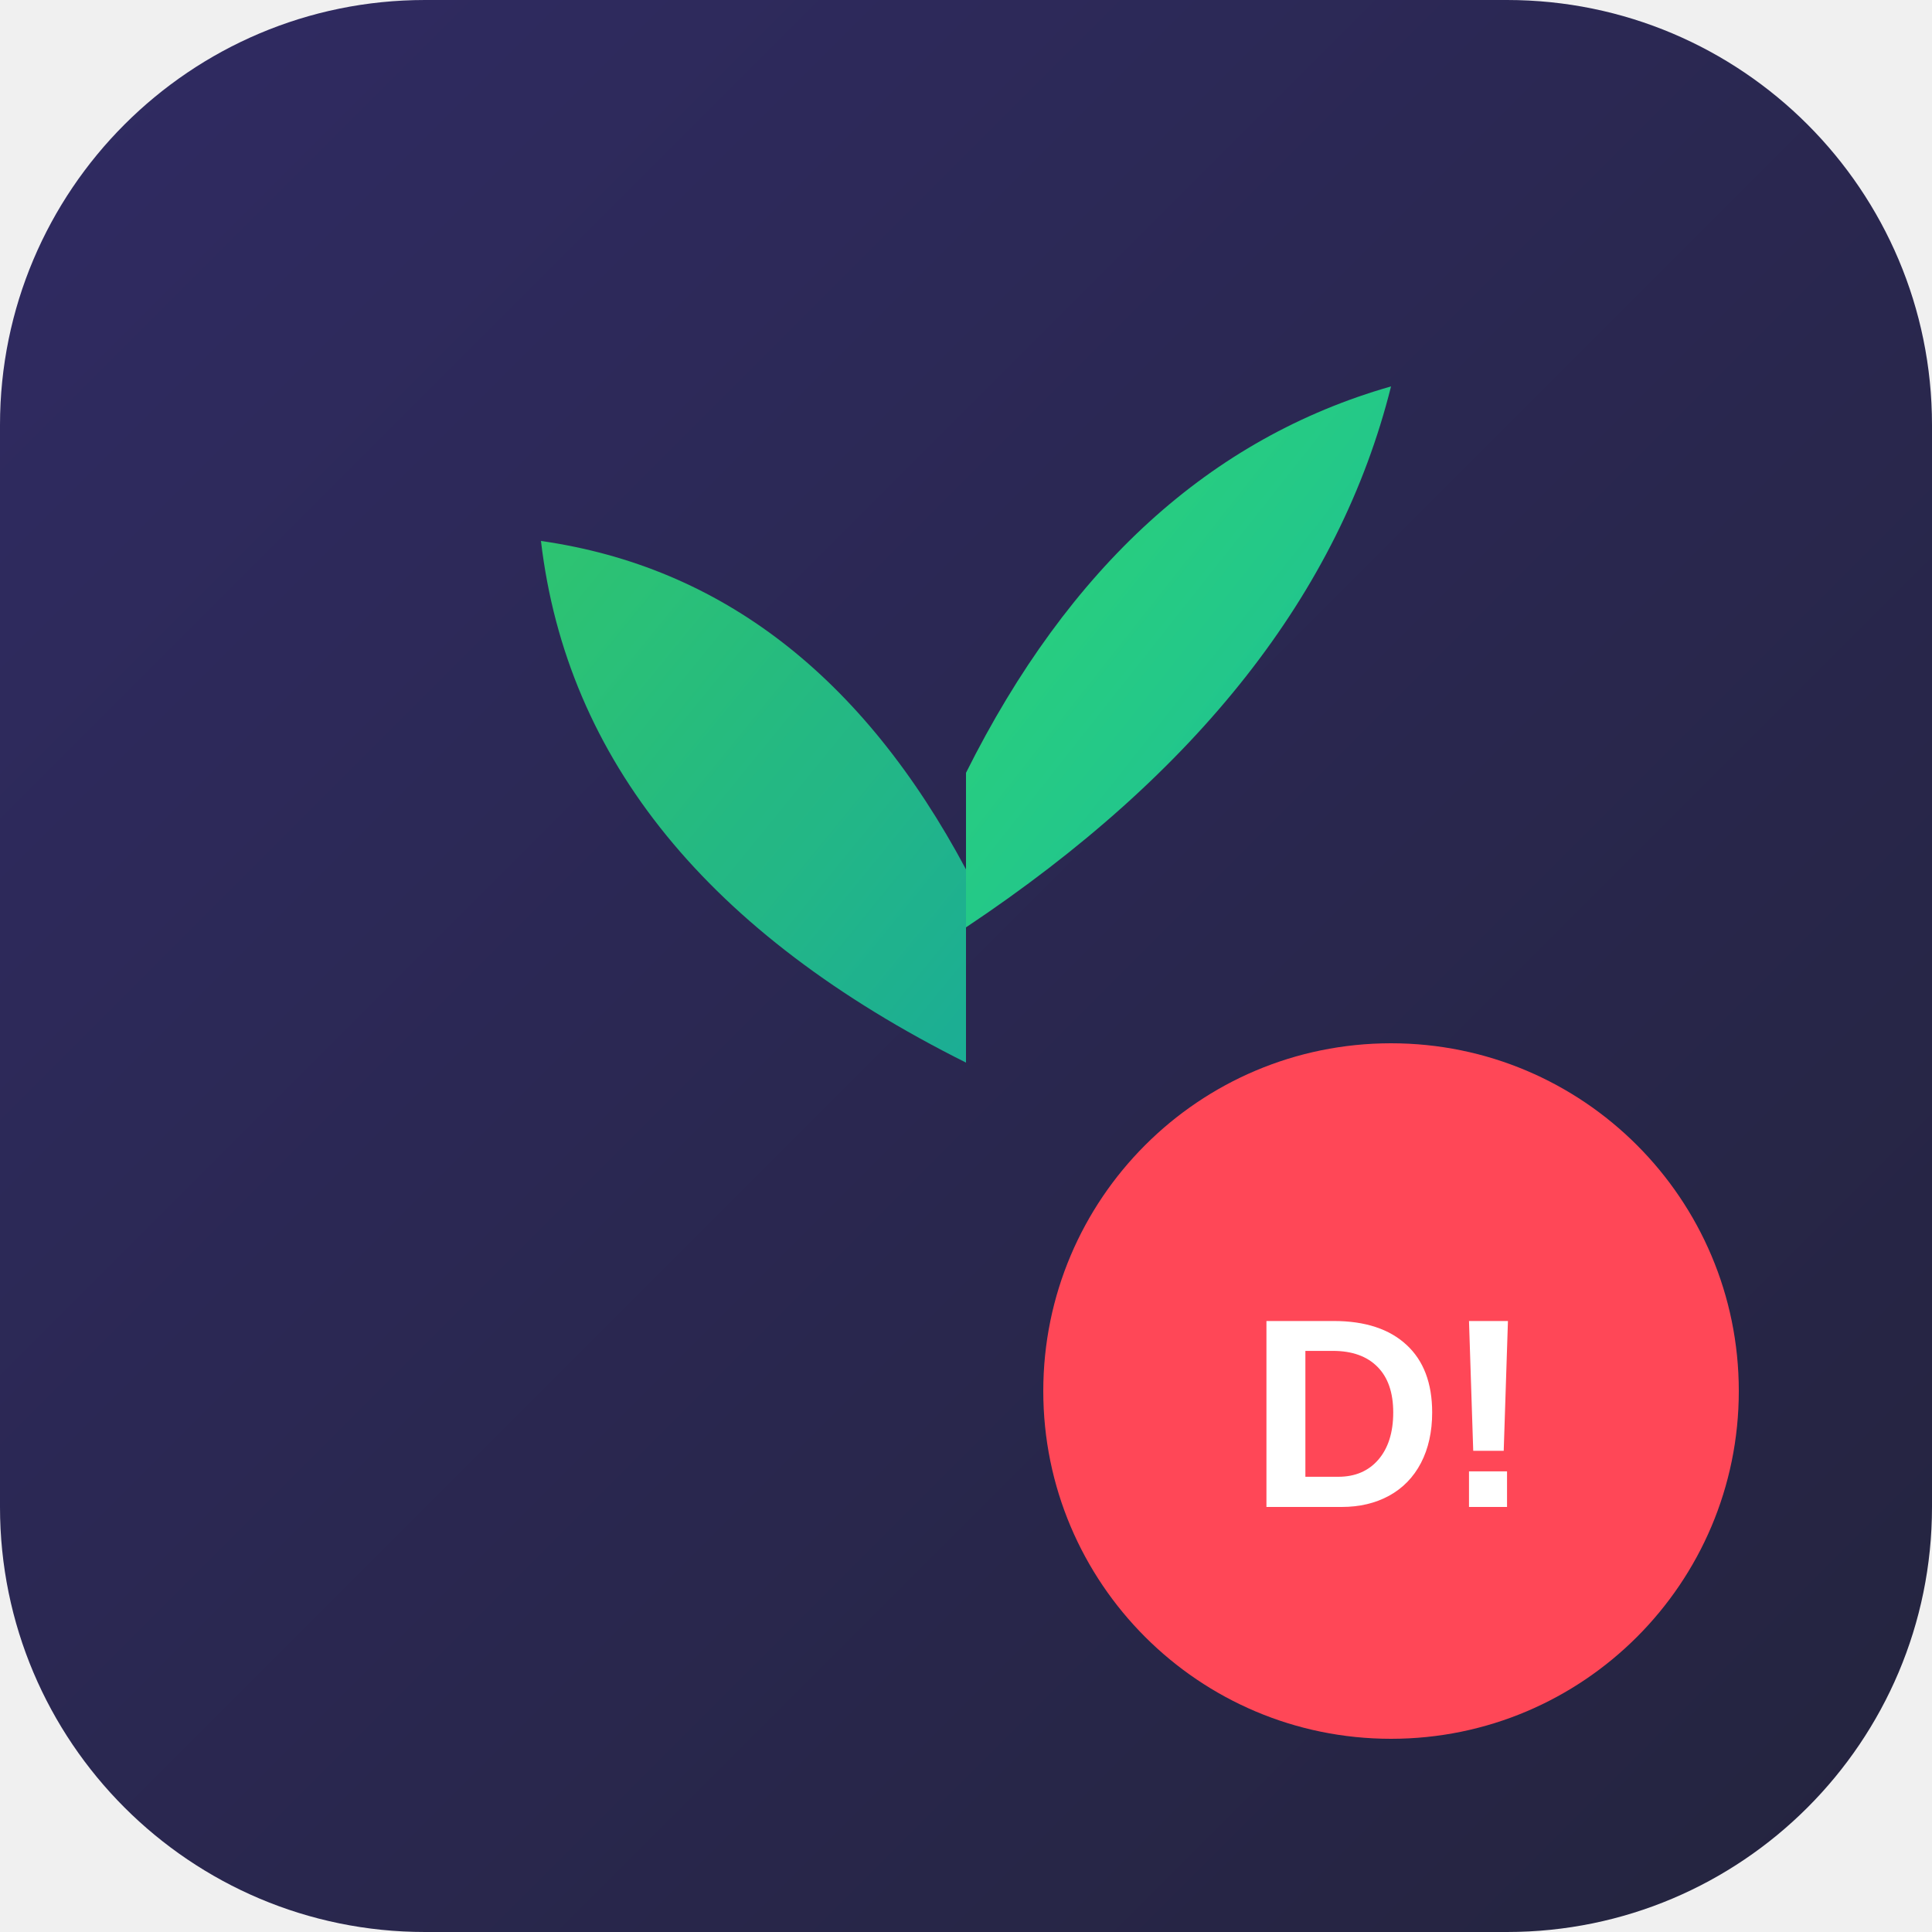
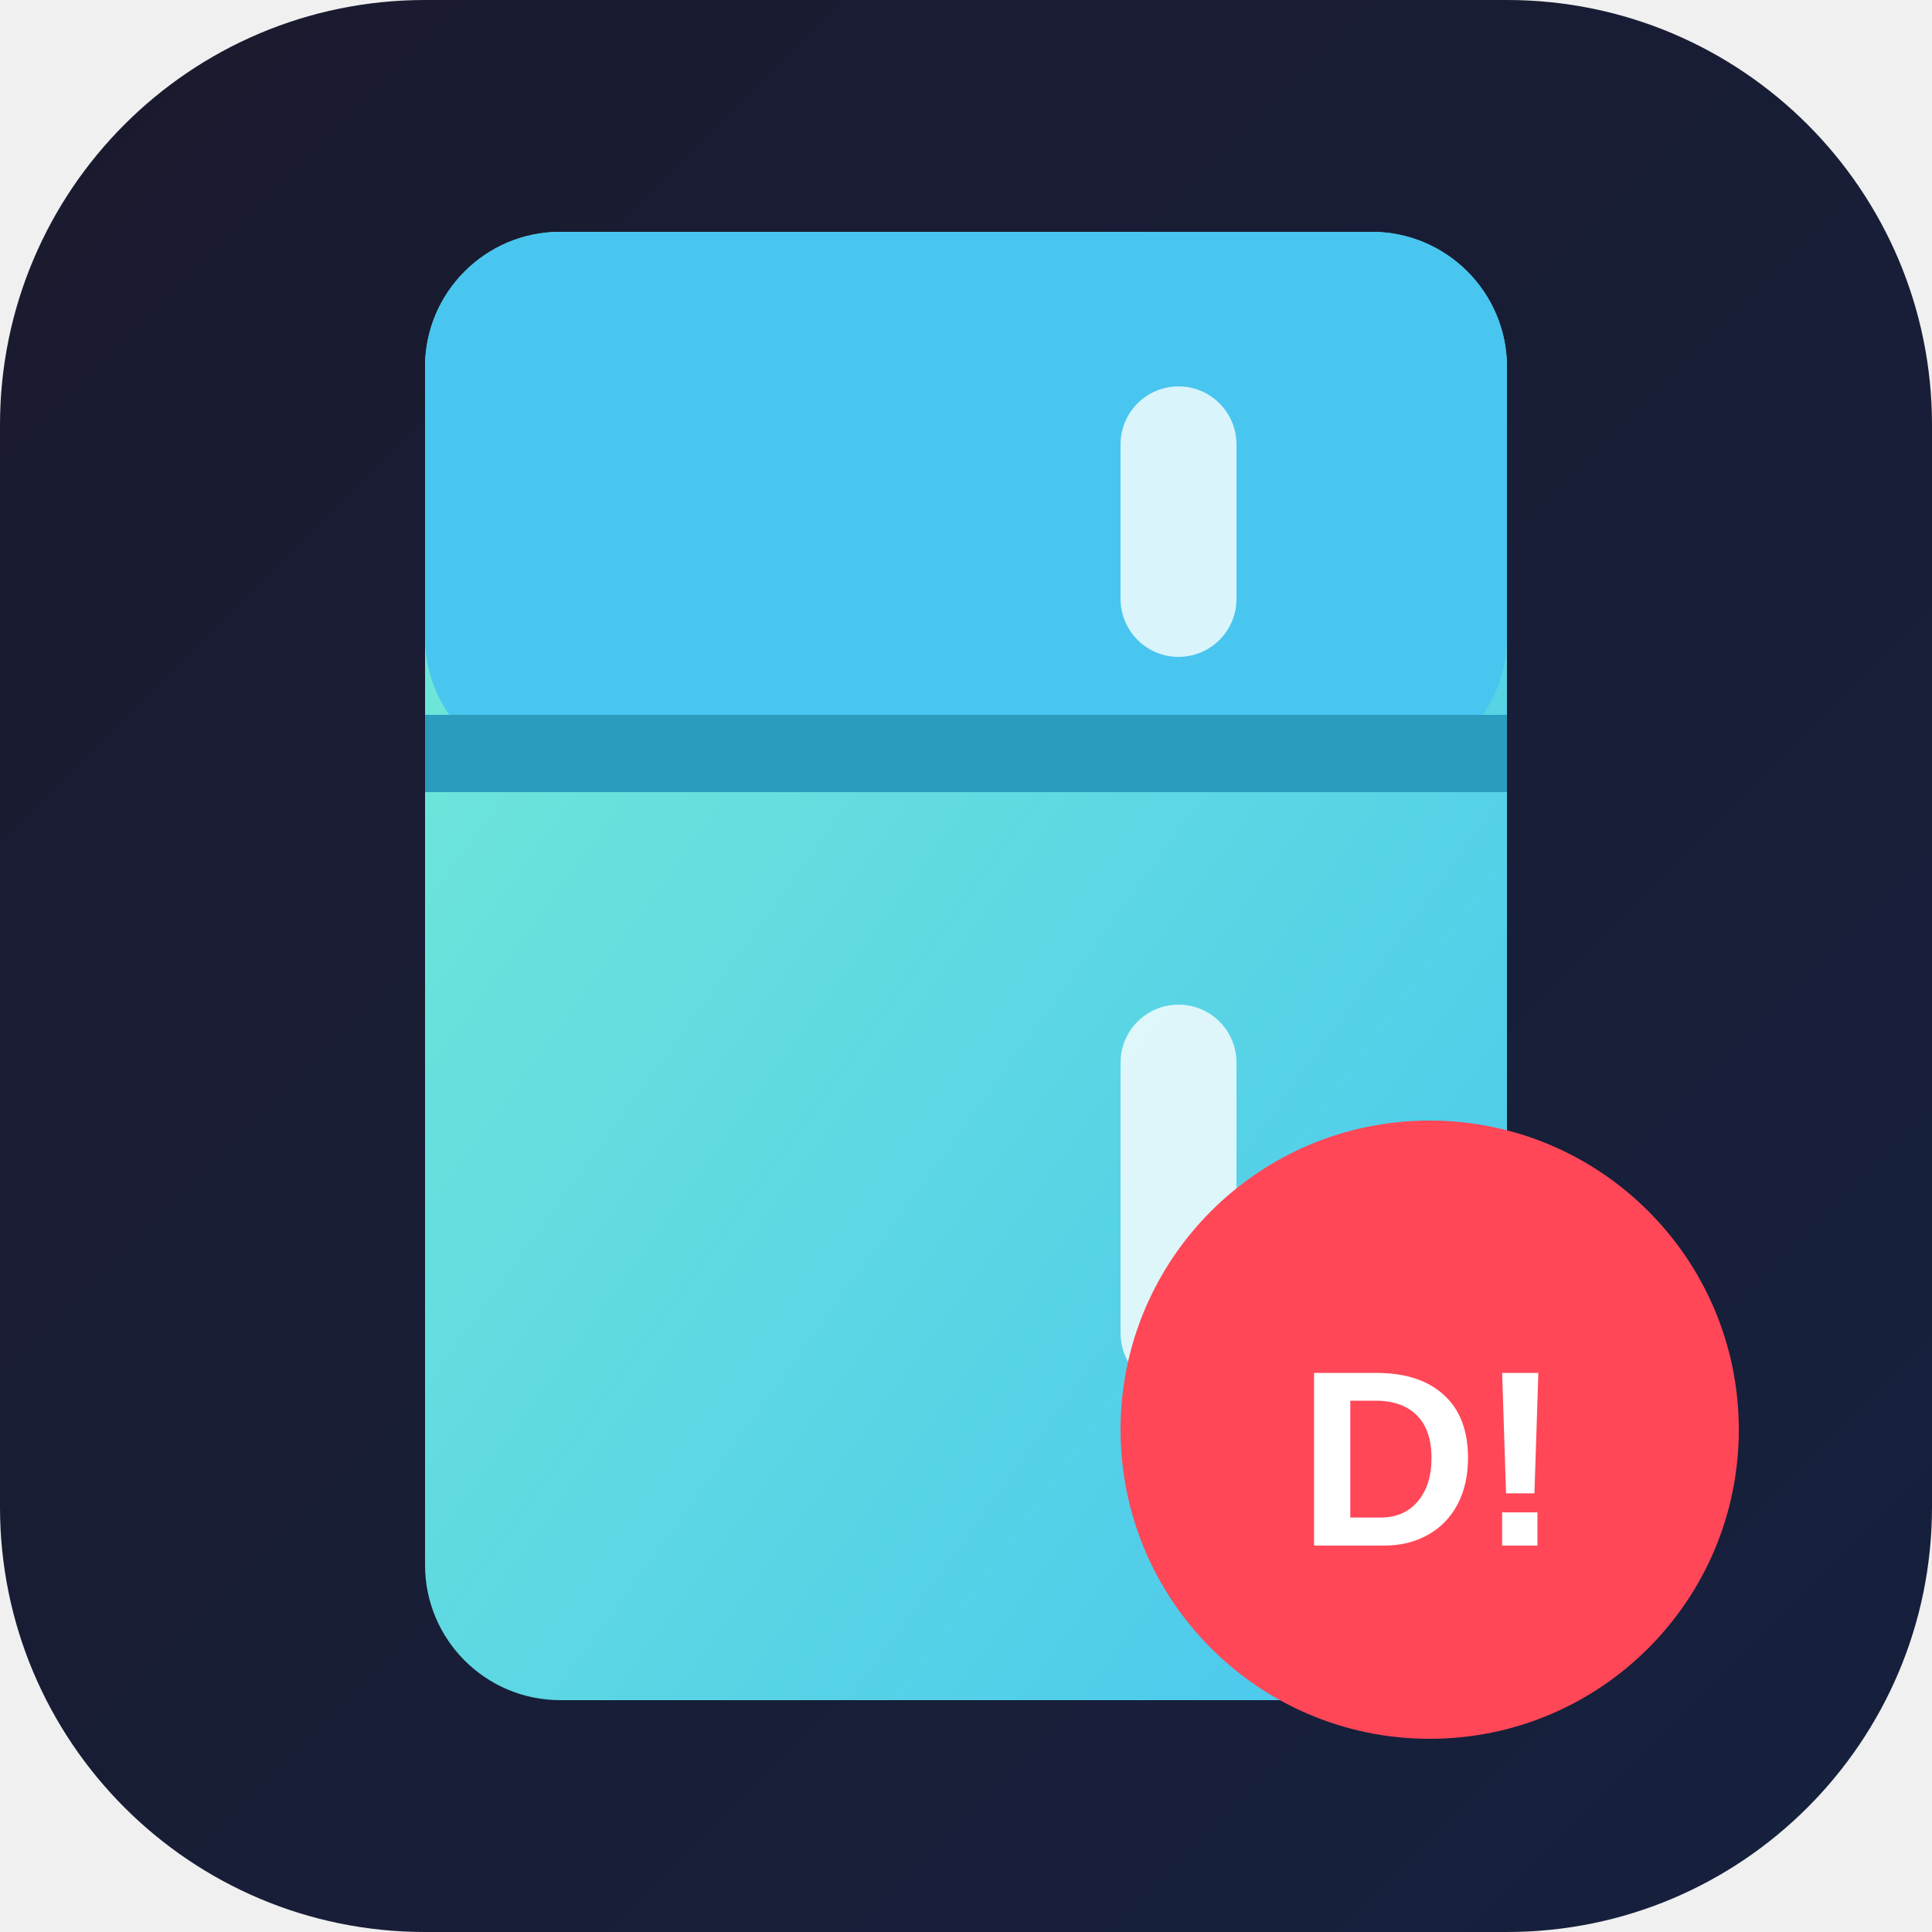
<svg xmlns="http://www.w3.org/2000/svg" viewBox="0 0 100 100">
  <defs>
    <linearGradient id="bg" x1="0%" y1="0%" x2="100%" y2="100%">
-       <stop offset="0%" style="stop-color:#302b63" />
-       <stop offset="100%" style="stop-color:#24243e" />
+       <stop offset="0%" style="stop-color:#1a1a2e" />
+       <stop offset="100%" style="stop-color:#16213e" />
    </linearGradient>
-     <linearGradient id="leaf" x1="0%" y1="0%" x2="100%" y2="100%">
-       <stop offset="0%" style="stop-color:#2ed573" />
-       <stop offset="100%" style="stop-color:#1abc9c" />
+     <linearGradient id="body" x1="0%" y1="0%" x2="100%" y2="100%">
+       <stop offset="0%" style="stop-color:#74ebd5" />
+       <stop offset="100%" style="stop-color:#48c6ef" />
    </linearGradient>
  </defs>
  <rect width="100" height="100" rx="22" fill="url(#bg)" />
-   <line x1="50" y1="75" x2="50" y2="42" stroke="url(#leaf)" stroke-width="5" stroke-linecap="round" />
-   <path d="M50 55 Q30 45 28 28 Q42 30 50 45 Z" fill="url(#leaf)" opacity="0.9" />
-   <path d="M50 48 Q68 36 72 20 Q58 24 50 40 Z" fill="url(#leaf)" />
-   <circle cx="72" cy="72" r="18" fill="#ff4757" />
-   <text x="72" y="78" text-anchor="middle" font-family="Arial,sans-serif" font-size="14" font-weight="bold" fill="white">D!</text>
+   <rect x="22" y="12" width="56" height="76" rx="7" fill="url(#body)" />
+   <rect x="22" y="12" width="56" height="28" rx="7" fill="#48c6ef" />
+   <rect x="22" y="37" width="56" height="4" fill="#2a9dbf" />
+   <rect x="58" y="20" width="6" height="14" rx="3" fill="white" opacity="0.8" />
+   <rect x="58" y="52" width="6" height="20" rx="3" fill="white" opacity="0.8" />
+   <circle cx="74" cy="74" r="16" fill="#ff4757" />
+   <text x="74" y="80" text-anchor="middle" font-family="Arial,sans-serif" font-size="13" font-weight="bold" fill="white">D!</text>
</svg>
